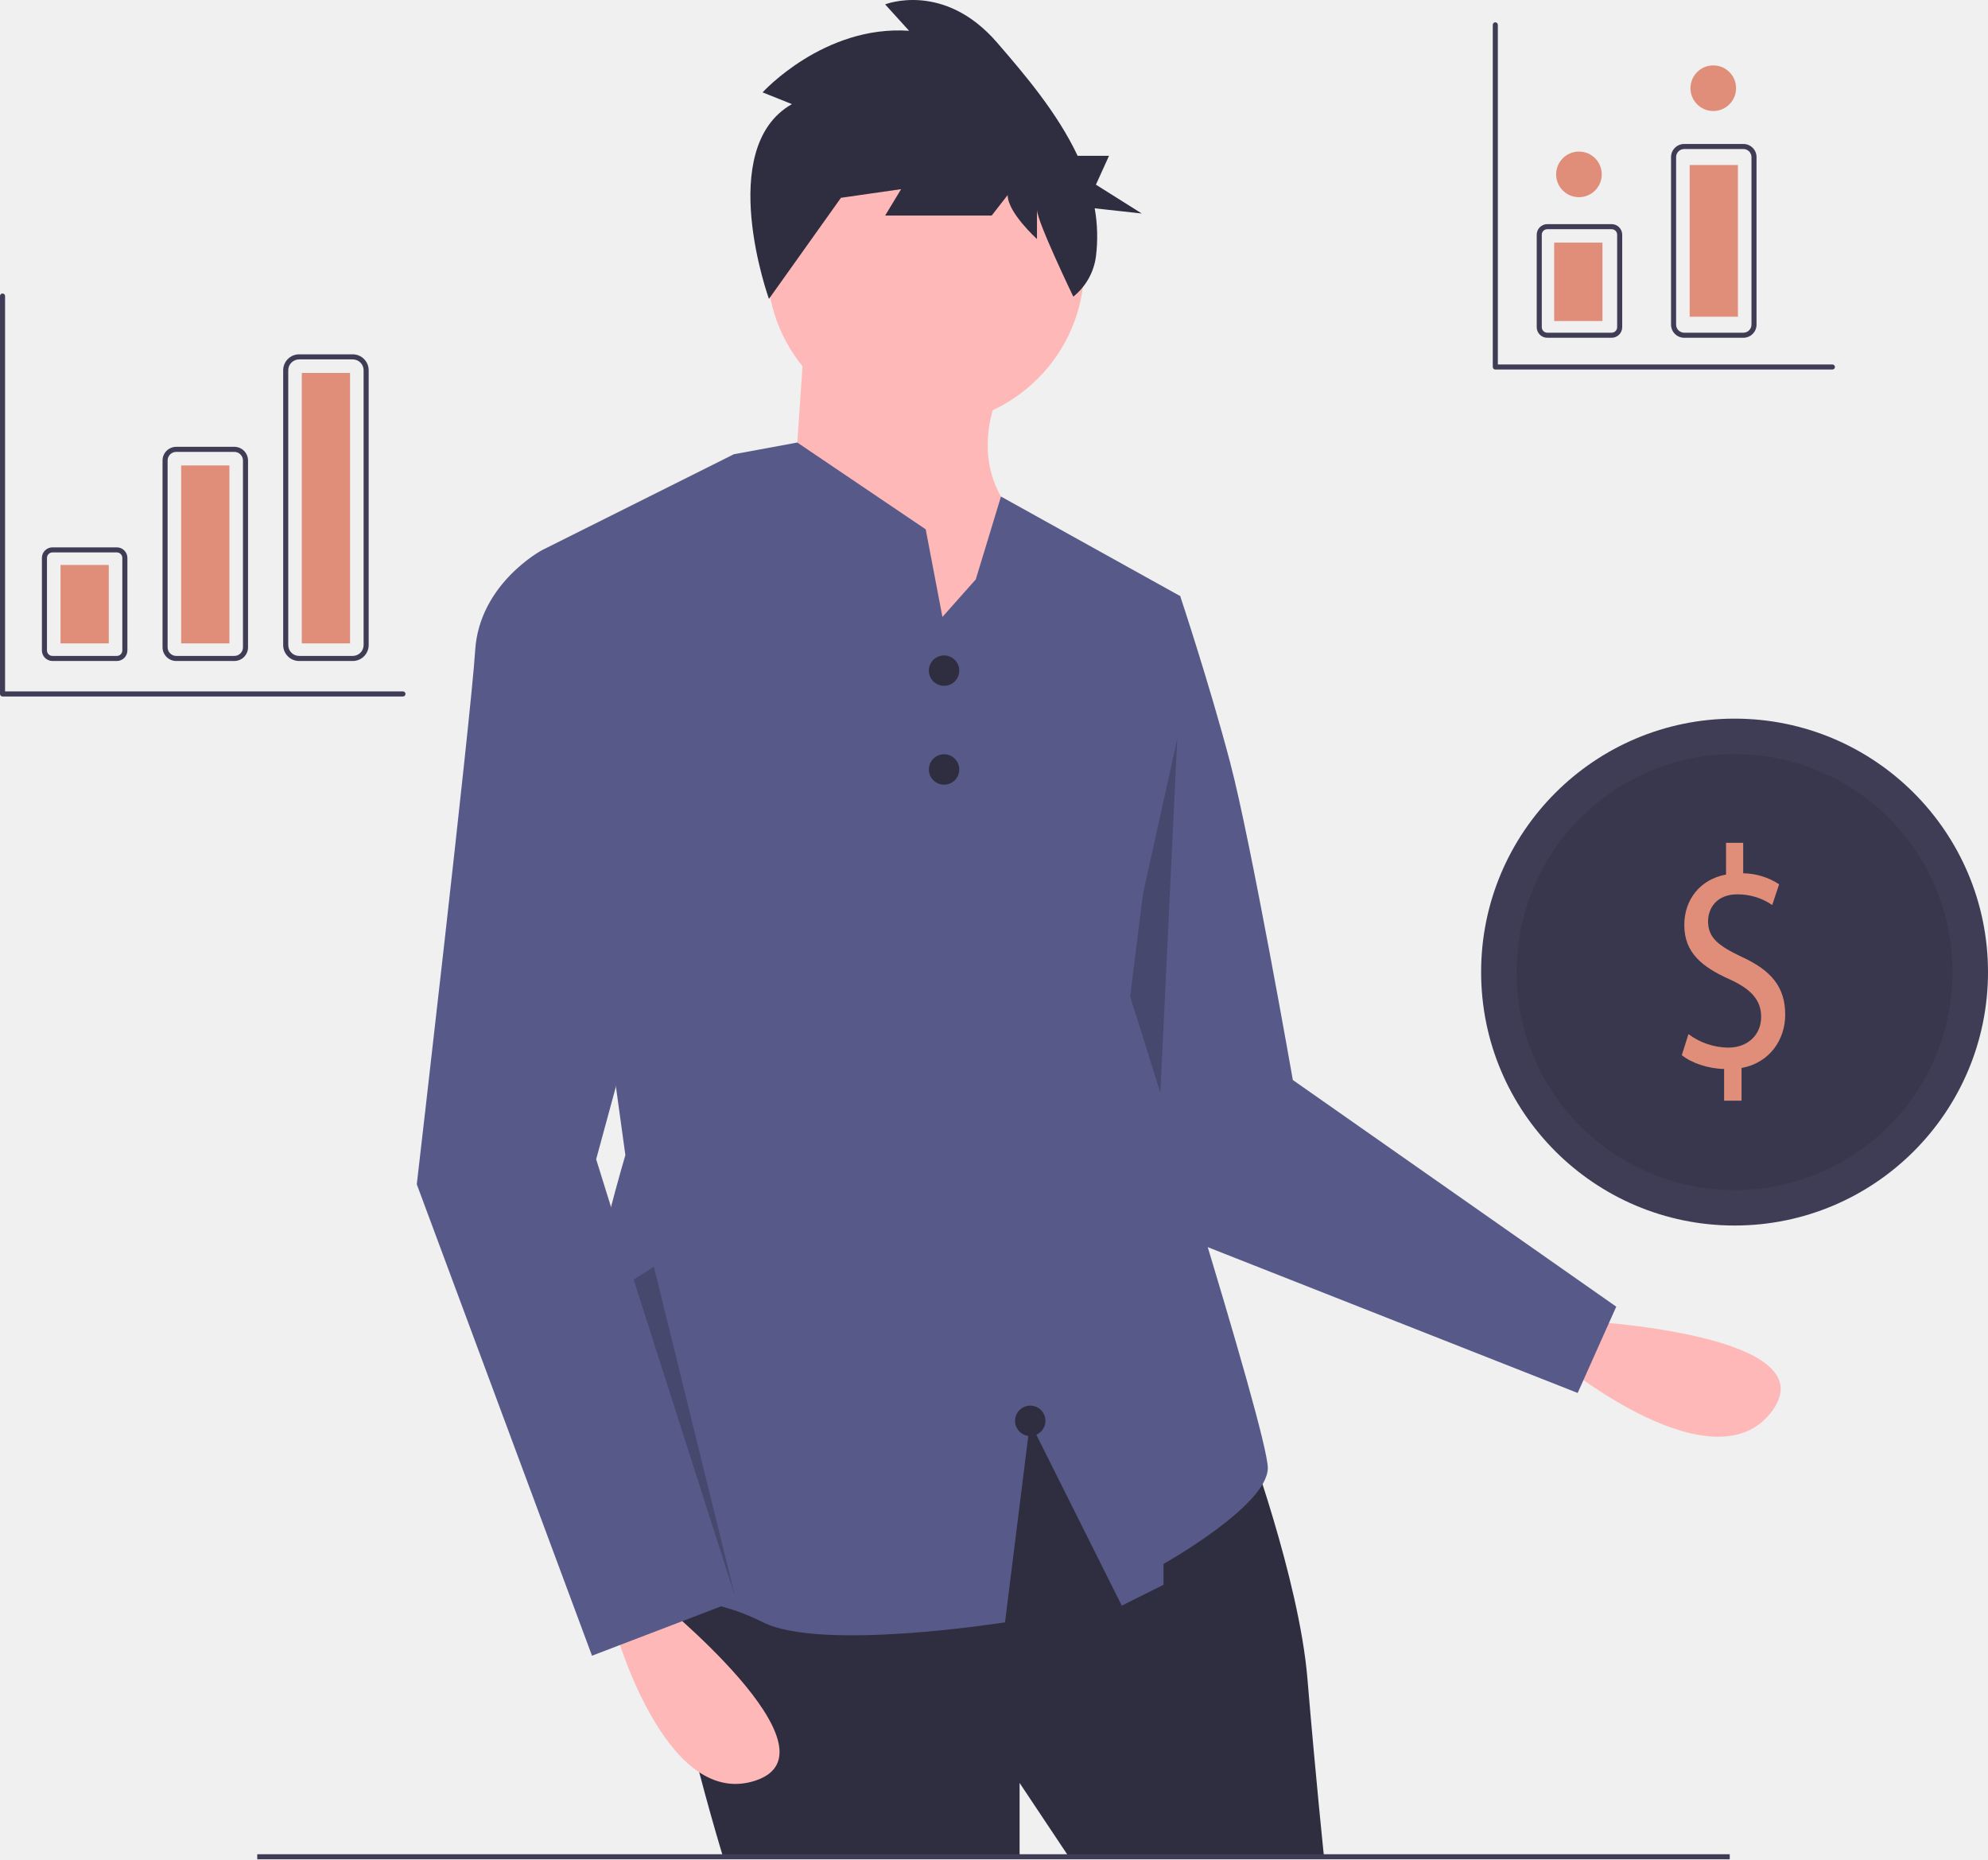
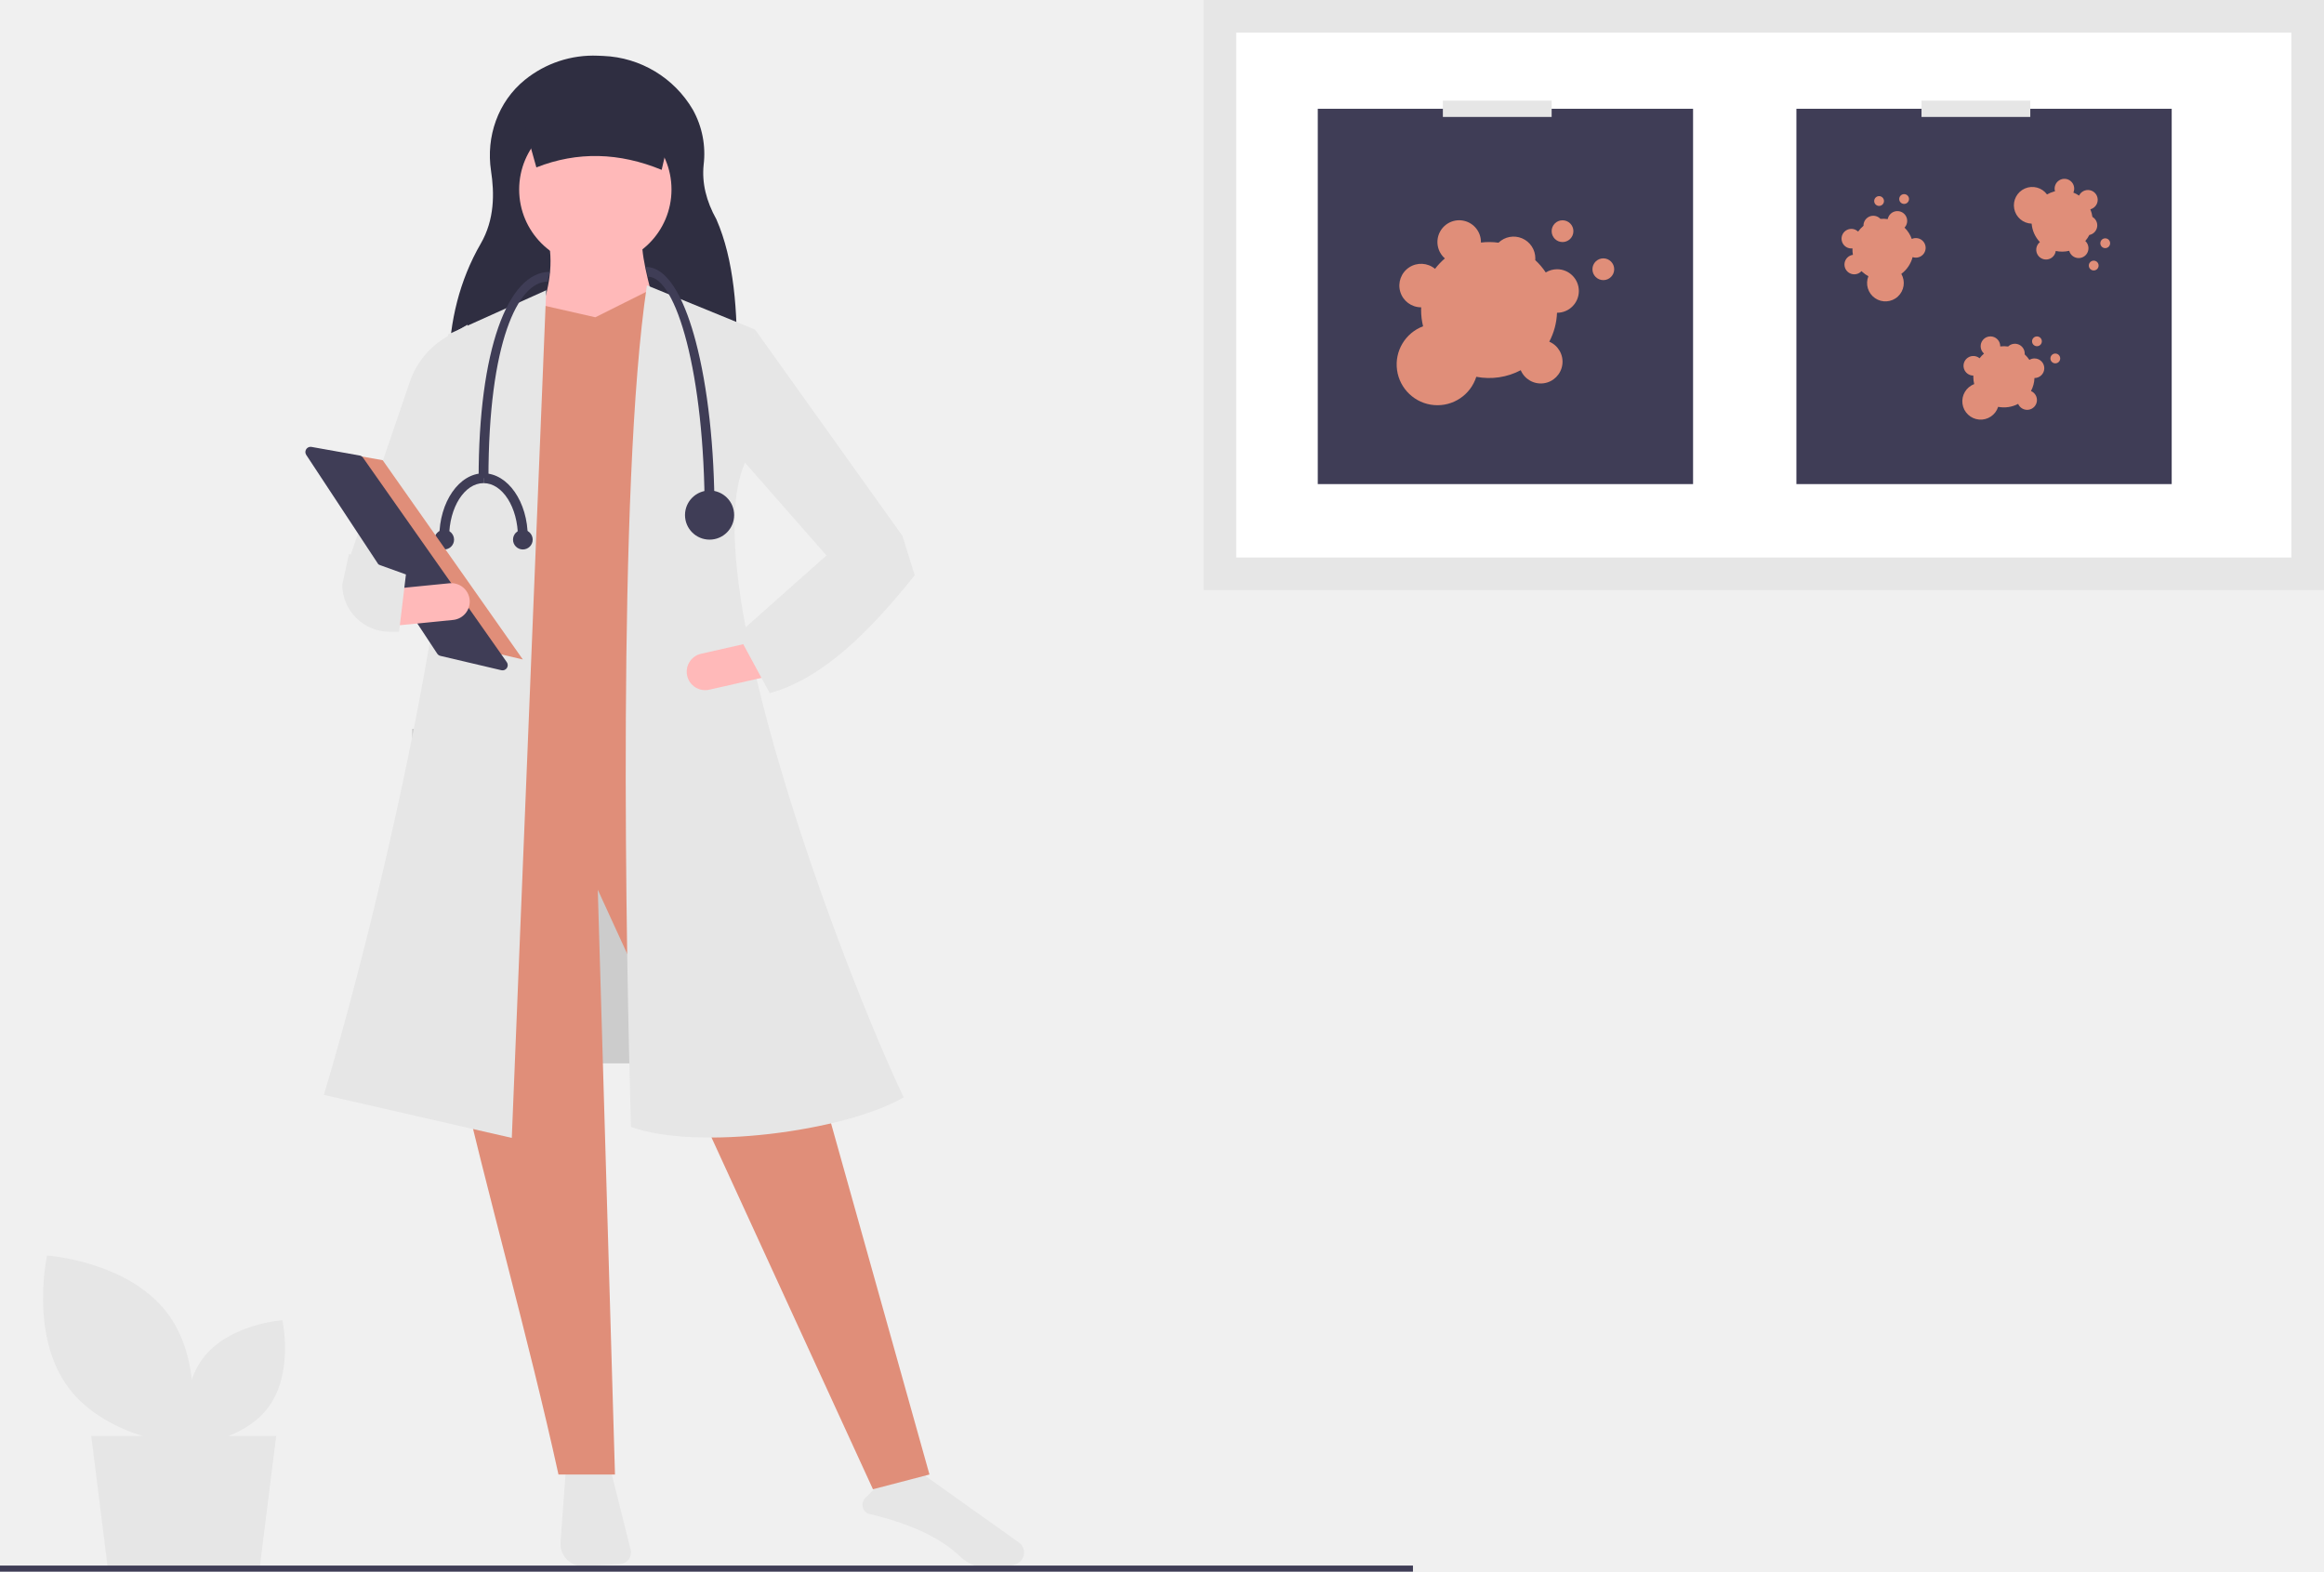
- <svg xmlns="http://www.w3.org/2000/svg" id="aadec279-818b-408a-a9a2-133d1084e5d4" data-name="Layer 1" width="784.398" height="733.607" viewBox="0 0 784.398 733.607">
-   <path d="M832.546,604.415s97.041,5.017,74.438,35.565-81.995-17.92-81.995-17.92Z" transform="translate(-207.8012 -83.1967)" fill="#ffb8b8" />
-   <path d="M653.717,313.448l19.752,4.938s11.522,34.566,19.752,65.84S717.911,509.323,717.911,509.323L845.521,598.756,830.301,632.803l-170-67L622.443,417.147Z" transform="translate(-207.8012 -83.1967)" fill="#575a89" />
-   <polygon points="464.5 291.607 457.138 445.772 472.5 491.607 427.5 458.607 464.5 291.607" opacity="0.2" />
-   <path d="M698.982,648.411s21.398,57.61,24.69,97.114,6.584,70.778,6.584,70.778H629.85l-19.752-29.628V816.303H493.231S460.311,709.313,473.479,696.145s138.265-69.132,138.265-69.132Z" transform="translate(-207.8012 -83.1967)" fill="#2f2e41" />
-   <rect x="101.5" y="731.607" width="581" height="2" fill="#3f3d56" />
-   <circle cx="365.261" cy="105.155" r="62.548" fill="#ffb8b8" />
-   <path d="M525.328,214.688l-4.938,72.424,62.548,83.946L614.213,292.05s-27.982-18.106-11.522-55.964Z" transform="translate(-207.8012 -83.1967)" fill="#ffb8b8" />
-   <path d="M708.031,662.4c0,14.82-41.15,37.86-41.15,37.86v8.23l-16.46,8.23-36.21-72.42-9.87,79s-72.43,11.53-95.47,0c-23.05-11.52-34.57-6.58-67.49-18.1s13.17-166.25,13.17-166.25l-32.92-238.67,71.92-35.96,3.79-1.9,9.89-1.82,15.16-2.8,50.67,34.25,4.08,21.4,2.51,13.17,13.16-14.82,9.94-32.69,70.72,39.28-19.75,158.01S708.031,647.59,708.031,662.4Z" transform="translate(-207.8012 -83.1967)" fill="#575a89" />
-   <path d="M466.072,713.428s75.716,60.902,39.504,72.424-55.964-62.548-55.964-62.548Z" transform="translate(-207.8012 -83.1967)" fill="#ffb8b8" />
-   <path d="M438.09,303.572l-16.46-3.292s-24.69,13.168-26.336,39.504-23.044,210.689-23.044,210.689l69.132,185.999,55.964-21.398L443.028,540.597,484.178,389.164Z" transform="translate(-207.8012 -83.1967)" fill="#575a89" />
-   <circle cx="372.5" cy="264.607" r="6" fill="#2f2e41" />
-   <circle cx="372.5" cy="303.607" r="6" fill="#2f2e41" />
-   <circle cx="406.5" cy="560.607" r="6" fill="#2f2e41" />
-   <path d="M520.254,124.274l-11.562-4.629S532.867,93.028,566.503,95.343L557.043,84.928s23.125-9.258,44.147,15.044c11.051,12.775,23.837,27.791,31.808,44.707h12.383l-5.168,11.379,18.088,11.379-18.566-2.044a63.589,63.589,0,0,1,.504,18.875,24.421,24.421,0,0,1-8.943,15.976h0S616.957,170.563,616.957,165.934v11.572s-11.562-10.415-11.562-17.358l-6.307,8.101H557.043l6.307-10.415L539.174,161.305l9.46-12.73-37.431,52.565S489.771,141.632,520.254,124.274Z" transform="translate(-207.8012 -83.1967)" fill="#2f2e41" />
-   <circle cx="684.398" cy="383.545" r="100" fill="#3f3d56" />
-   <circle cx="684.398" cy="383.545" r="86" opacity="0.1" />
-   <path d="M888.078,517.49V504.973c-6.327-.123-12.873-2.355-16.691-5.453l2.618-8.303a26.681,26.681,0,0,0,15.709,5.329c7.746,0,12.982-5.081,12.982-12.145,0-6.816-4.255-11.03-12.328-14.748-11.128-4.957-18-10.658-18-21.44,0-10.287,6.437-18.094,16.473-19.953V415.742h6.764v12.021a26.543,26.543,0,0,1,14.182,4.337l-2.728,8.18a24.107,24.107,0,0,0-13.746-4.214c-8.4,0-11.564,5.701-11.564,10.658,0,6.444,4.036,9.666,13.528,14.128,11.236,5.205,16.909,11.649,16.909,22.679,0,9.79-6,18.962-17.237,21.068v12.89Z" transform="translate(-207.8012 -83.1967)" fill="#e08e79" />
-   <polygon points="250.005 504.87 290 629.803 258 499.803 250.005 504.87" opacity="0.2" />
-   <path d="M253.894,344H228.508a4.178,4.178,0,0,1-4.173-4.173V303.334a4.178,4.178,0,0,1,4.173-4.173h25.387a4.178,4.178,0,0,1,4.173,4.173v36.493A4.178,4.178,0,0,1,253.894,344Zm-25.387-42.84a2.176,2.176,0,0,0-2.173,2.173v36.493A2.176,2.176,0,0,0,228.508,342h25.387a2.176,2.176,0,0,0,2.173-2.173V303.334a2.176,2.176,0,0,0-2.173-2.173Z" transform="translate(-207.8012 -83.1967)" fill="#3f3d56" />
-   <path d="M300.264,344H277.338a5.41,5.41,0,0,1-5.404-5.404V264.897a5.41,5.41,0,0,1,5.404-5.404h22.926a5.41,5.41,0,0,1,5.404,5.404v73.699A5.41,5.41,0,0,1,300.264,344Zm-22.926-82.507a3.408,3.408,0,0,0-3.404,3.404v73.699A3.408,3.408,0,0,0,277.338,342h22.926a3.408,3.408,0,0,0,3.404-3.404V264.897a3.408,3.408,0,0,0-3.404-3.404Z" transform="translate(-207.8012 -83.1967)" fill="#3f3d56" />
-   <path d="M346.979,344H325.824a6.296,6.296,0,0,1-6.289-6.289V229.289A6.296,6.296,0,0,1,325.824,223h21.155a6.296,6.296,0,0,1,6.289,6.289V337.711A6.296,6.296,0,0,1,346.979,344ZM325.824,225a4.294,4.294,0,0,0-4.289,4.289V337.711A4.294,4.294,0,0,0,325.824,342h21.155a4.294,4.294,0,0,0,4.289-4.289V229.289A4.294,4.294,0,0,0,346.979,225Z" transform="translate(-207.8012 -83.1967)" fill="#3f3d56" />
-   <rect x="23.88" y="222.913" width="19.04" height="30.94" fill="#e08e79" />
-   <rect x="71.48" y="183.643" width="19.04" height="70.21" fill="#e08e79" />
-   <rect x="119.08" y="147.15" width="19.04" height="106.703" fill="#e08e79" />
-   <path d="M930.801,229h-133a1.0 1,0,0,1-1-1V93a1,1,0,0,1,2,0V227h132a1,1,0,0,1,0,2Z" transform="translate(-207.8012 -83.1967)" fill="#3f3d56" />
-   <path d="M366.801,358h-158a1.0 1,0,0,1-1-1V200a1,1,0,0,1,2,0V356h157a1,1,0,0,1,0,2Z" transform="translate(-207.8012 -83.1967)" fill="#3f3d56" />
-   <path d="M843.7,216.467H818.313a4.178,4.178,0,0,1-4.174-4.173V175.801a4.178,4.178,0,0,1,4.174-4.173h25.387a4.178,4.178,0,0,1,4.173,4.173V212.294A4.178,4.178,0,0,1,843.7,216.467ZM818.313,173.627a2.176,2.176,0,0,0-2.174,2.173V212.294a2.176,2.176,0,0,0,2.174,2.173h25.387a2.176,2.176,0,0,0,2.173-2.173V175.801a2.176,2.176,0,0,0-2.173-2.173Z" transform="translate(-207.8012 -83.1967)" fill="#3f3d56" />
-   <path d="M895.689,216.467H872.323a5.19,5.19,0,0,1-5.184-5.184V145.184A5.189,5.189,0,0,1,872.323,140h23.366a5.189,5.189,0,0,1,5.184,5.184V211.283A5.19,5.19,0,0,1,895.689,216.467ZM872.323,142a3.187,3.187,0,0,0-3.184,3.184V211.283a3.187,3.187,0,0,0,3.184,3.184h23.366a3.187,3.187,0,0,0,3.184-3.184V145.184A3.187,3.187,0,0,0,895.689,142Z" transform="translate(-207.8012 -83.1967)" fill="#3f3d56" />
-   <rect x="613.228" y="95.727" width="19.04" height="30.94" fill="#e08e79" />
-   <rect x="666.685" y="65.105" width="19.04" height="59.864" fill="#e08e79" />
-   <circle cx="623" cy="68.803" r="9" fill="#e08e79" />
-   <circle cx="676" cy="34.803" r="9" fill="#e08e79" />
+ <svg xmlns="http://www.w3.org/2000/svg" id="fc98b6f9-21a0-4a6d-bd35-cd8a18cd4eab" data-name="Layer 1" width="854.557" height="577.897" viewBox="0 0 854.557 577.897">
+   <rect x="151.557" y="268" width="110" height="123" fill="#ccc" />
+   <polygon points="95.557 576 39.557 576 33.557 528 101.557 528 95.557 576" fill="#e6e6e6" />
+   <path d="M380.729,702.284,378.839,728.119a8.224,8.224,0,0,0,8.7,8.809l13.27-.804a4.195,4.195,0,0,0,3.815-5.204L397.258,701.457Z" transform="translate(-172.7217 -161.0514)" fill="#e6e6e6" />
+   <path d="M491.724,717.561c15.618,3.653,26.774,8.846,34.103,15.874a15.035,15.035,0,0,0,9.624,4.125c4.597.242,8.355-.273,11.179-1.535h0a4.43,4.43,0,0,0,2.625-3.651,4.508,4.508,0,0,0-1.888-4.167l-37.04-26.355-15.733,6.294-3.67,3.67a3.634,3.634,0,0,0,.8,5.743Z" transform="translate(-172.7217 -161.0514)" fill="#e6e6e6" />
+   <path d="M443.662,295.746l-105.873-.98c.266-15.421,3.854-30.563,11.697-44.114,5.151-8.899,5.039-18.585,3.798-26.744-1.916-12.592,2.539-25.475,12.437-33.491a39.916,39.916,0,0,1,26.843-8.881l2.056.086a40.008,40.008,0,0,1,32.871,19.77,33.327,33.327,0,0,1,3.961,20.301c-.671,6.601.935,13.27,4.691,20.002C442.621,256.476,444.025,275.392,443.662,295.746Z" transform="translate(-172.7217 -161.0514)" fill="#2f2e41" />
+   <path d="M514.497,703.228l-20.779,5.421-101.184-220.436,6.324,215.015H378.079c-22.203-101.159-62.291-217.907-44.268-254.766l107.508-6.324Z" transform="translate(-172.7217 -161.0514)" fill="#e08e79" />
+   <circle cx="218.909" cy="69.685" r="28.006" fill="#ffb9b9" />
+   <path d="M416.023,282.232l-46.075-2.71c4.515-10.364,6.319-20.344,4.517-29.813H408.796C408.718,256.979,412.336,269.556,416.023,282.232Z" transform="translate(-172.7217 -161.0514)" fill="#ffb9b9" />
+   <polygon points="272.211 289.217 171.028 296.445 181.417 117.115 199.034 112.146 218.909 116.663 238.784 106.725 251.432 111.243 272.211 289.217" fill="#e08e79" />
+   <path d="M360.914,579.458l-69.112-15.81c20.551-68.148,57.573-224.051,45.623-279.61l36.137-16.262Z" transform="translate(-172.7217 -161.0514)" fill="#e6e6e6" />
+   <path d="M327.488,382.512l-26.199-16.262,22.343-65.439a30.871,30.871,0,0,1,13.494-16.028l7.527-4.358-4.517,65.95Z" transform="translate(-172.7217 -161.0514)" fill="#e6e6e6" />
+   <path d="M505.011,564.552c-21.813,12.62-76.339,19.655-100.28,10.841-1.762-61.573-5.217-235.739,5.872-309.423l39.751,16.262-3.614,48.785C427.736,372.75,482.919,518.105,505.011,564.552Z" transform="translate(-172.7217 -161.0514)" fill="#e6e6e6" />
+   <polygon points="329.127 213.33 304.734 205.199 272.211 168.158 277.632 121.18 331.837 197.068 329.127 213.33" fill="#e6e6e6" />
+   <path d="M425.403,409.545a6.785,6.785,0,0,0,8.105,5.112l20.706-4.689-2.993-13.217-20.706,4.688a6.777,6.777,0,0,0-5.112,8.105Z" transform="translate(-172.7217 -161.0514)" fill="#ffb9b9" />
+   <path d="M416.023,223.509c-15.556-6.396-30.919-6.859-46.075-.903l-6.324-22.586h57.819Z" transform="translate(-172.7217 -161.0514)" fill="#2f2e41" />
+   <path d="M444.029,394.256l11.745,21.682c19.754-5.51,36.874-22.879,53.302-43.364l-4.517-14.455-28.006,7.227Z" transform="translate(-172.7217 -161.0514)" fill="#e6e6e6" />
+   <path d="M435.447,349.537h-3.614c0-51.111-10.523-86.729-20.779-86.729l-.903-3.614c9.197,0,15.06,14.824,18.36,27.26C432.984,303.314,435.447,325.717,435.447,349.537Z" transform="translate(-172.7217 -161.0514)" fill="#3f3d56" />
+   <path d="M352.332,336.889H348.718c0-46.809,10.596-75.888,26.199-75.888l-.903,3.614C363.221,264.615,352.332,286.963,352.332,336.889Z" transform="translate(-172.7217 -161.0514)" fill="#3f3d56" />
+   <circle cx="260.918" cy="189.389" r="9.034" fill="#3f3d56" />
+   <path d="M337.877,358.571h-3.614c0-12.952,7.295-23.489,16.262-23.489v3.614C343.551,338.696,337.877,347.612,337.877,358.571Z" transform="translate(-172.7217 -161.0514)" fill="#3f3d56" />
+   <path d="M366.787,358.571h-3.614c0-10.959-5.674-19.875-12.648-19.875V335.082C359.492,335.082,366.787,345.619,366.787,358.571Z" transform="translate(-172.7217 -161.0514)" fill="#3f3d56" />
+   <circle cx="192.258" cy="198.423" r="3.614" fill="#3f3d56" />
+   <circle cx="163.348" cy="198.423" r="3.614" fill="#3f3d56" />
+   <polygon points="118.177 165.193 140.724 169.219 192.258 242.495 164.88 236.053 118.177 165.193" fill="#e08e79" />
+   <path d="M286.9,325.347a1.918,1.918,0,0,0-1.573,2.971l48.171,73.088a1.911,1.911,0,0,0,1.16.81l22.413,5.273a1.914,1.914,0,0,0,2.004-2.965L306.186,329.323a1.903,1.903,0,0,0-1.229-.783l-17.695-3.16A2.076,2.076,0,0,0,286.9,325.347Z" transform="translate(-172.7217 -161.0514)" fill="#3f3d56" />
+   <path d="M316.949,377.604l1.339,13.485,21.126-2.097a6.776,6.776,0,0,0-1.338-13.485Z" transform="translate(-172.7217 -161.0514)" fill="#ffb9b9" />
+   <path d="M298.578,376.042a17.427,17.427,0,0,0,17.406,17.311h3.474l2.529-21.076-20.94-7.538Z" transform="translate(-172.7217 -161.0514)" fill="#e6e6e6" />
+   <rect x="442.557" width="412" height="217" fill="#e6e6e6" />
+   <path d="M627.278,366.051h388v-193h-388Z" transform="translate(-172.7217 -161.0514)" fill="#fff" />
+   <rect x="484.557" y="40" width="138" height="138" fill="#3f3d56" />
+   <circle cx="589.557" cy="99" r="4" fill="#e08e79" />
+   <circle cx="574.557" cy="85" r="4" fill="#e08e79" />
+   <path d="M745.278,260.051a7.95,7.95,0,0,0-4.168,1.181,25.124,25.124,0,0,0-3.865-4.536c.017-.213.033-.427.033-.645a7.994,7.994,0,0,0-13.547-5.757,24.507,24.507,0,0,0-6.463-.056c.001-.063.009-.124.009-.187a8,8,0,1,0-13.259,6.018,25.14,25.14,0,0,0-3.624,3.834,7.999,7.999,0,1,0-5.116,14.148l.025-.001c-.013.333-.025.665-.025,1.001a25.045,25.045,0,0,0,.724,5.973,14.994,14.994,0,1,0,19.569,18.578,24.971,24.971,0,0,0,16.342-2.424,8.001,8.001,0,1,0,10.492-10.492,24.857,24.857,0,0,0,2.848-10.636l.025.001a8,8,0,0,0,0-16Z" transform="translate(-172.7217 -161.0514)" fill="#e08e79" />
+   <rect x="530.557" y="37" width="40" height="6" fill="#e6e6e6" />
+   <rect x="660.557" y="40" width="138" height="138" fill="#3f3d56" />
+   <circle cx="755.757" cy="131.8" r="1.8" fill="#e08e79" />
+   <circle cx="749.007" cy="125.5" r="1.8" fill="#e08e79" />
+   <path d="M920.828,292.851a3.577,3.577,0,0,0-1.876.531,11.306,11.306,0,0,0-1.739-2.041c.008-.096.015-.192.015-.29a3.597,3.597,0,0,0-6.096-2.591,11.028,11.028,0,0,0-2.908-.025c.001-.028.004-.056.004-.084a3.6,3.6,0,1,0-5.967,2.708,11.313,11.313,0,0,0-1.631,1.725,3.6,3.6,0,1,0-2.302,6.367l.011-.001c-.006.15-.011.299-.011.451a11.271,11.271,0,0,0,.326,2.688,6.747,6.747,0,1,0,8.806,8.36,11.237,11.237,0,0,0,7.354-1.091,3.6,3.6,0,1,0,4.721-4.721,11.186,11.186,0,0,0,1.282-4.786l.011.001a3.6,3.6,0,0,0,0-7.2Z" transform="translate(-172.7217 -161.0514)" fill="#e08e79" />
+   <circle cx="769.878" cy="97.642" r="1.8" fill="#e08e79" />
+   <circle cx="774.113" cy="89.437" r="1.8" fill="#e08e79" />
+   <path d="M940.526,251.33a3.578,3.578,0,0,0-1.02-1.661,11.306,11.306,0,0,0,1.493-2.227c.095-.019.189-.038.283-.065a3.597,3.597,0,0,0,.841-6.57,11.028,11.028,0,0,0-.764-2.806c.027-.007.055-.011.082-.019a3.6,3.6,0,1,0-4.224-5.009,11.313,11.313,0,0,0-2.103-1.102,3.6,3.6,0,1,0-6.752-.49l.004.011c-.146.035-.291.07-.437.111a11.27,11.27,0,0,0-2.499,1.042,6.747,6.747,0,1,0-5.66,10.743,11.237,11.237,0,0,0,3.044,6.783,3.6,3.6,0,1,0,5.824,3.265,11.186,11.186,0,0,0,4.954-.064l.003.011a3.6,3.6,0,1,0,6.93-1.952Z" transform="translate(-172.7217 -161.0514)" fill="#e08e79" />
+   <circle cx="700.162" cy="73.181" r="1.8" fill="#e08e79" />
+   <circle cx="690.958" cy="73.919" r="1.8" fill="#e08e79" />
+   <path d="M867.726,239.883a3.578,3.578,0,0,0-.872,1.743,11.306,11.306,0,0,0-2.68-.092c-.066-.07-.132-.14-.205-.207a3.597,3.597,0,0,0-6.023,2.755,11.028,11.028,0,0,0-1.98,2.131c-.02-.02-.038-.041-.059-.06a3.6,3.6,0,1,0-2.023,6.232,11.314,11.314,0,0,0,.174,2.368,3.6,3.6,0,1,0,3.15,5.993l.007-.009c.107.105.213.21.325.312a11.27,11.27,0,0,0,2.205,1.572,6.747,6.747,0,1,0,12.111-.867,11.237,11.237,0,0,0,4.153-6.167,3.6,3.6,0,1,0-.304-6.67,11.186,11.186,0,0,0-2.671-4.173l.008-.008a3.6,3.6,0,1,0-5.317-4.854Z" transform="translate(-172.7217 -161.0514)" fill="#e08e79" />
+   <rect x="706.557" y="37" width="40" height="6" fill="#e6e6e6" />
+   <path d="M197.898,671.294c14.42,19.311,44.352,21.344,44.352,21.344s6.554-29.277-7.866-48.588-44.352-21.344-44.352-21.344S183.478,651.983,197.898,671.294Z" transform="translate(-172.7217 -161.0514)" fill="#e6e6e6" />
+   <path d="M271.355,678.554c-9.515,12.743-29.267,14.084-29.267,14.084s-4.324-19.319,5.191-32.062,29.267-14.084,29.267-14.084S280.87,665.811,271.355,678.554Z" transform="translate(-172.7217 -161.0514)" fill="#e6e6e6" />
+   <rect y="575.657" width="519.557" height="2.241" fill="#3f3d56" />
</svg>
